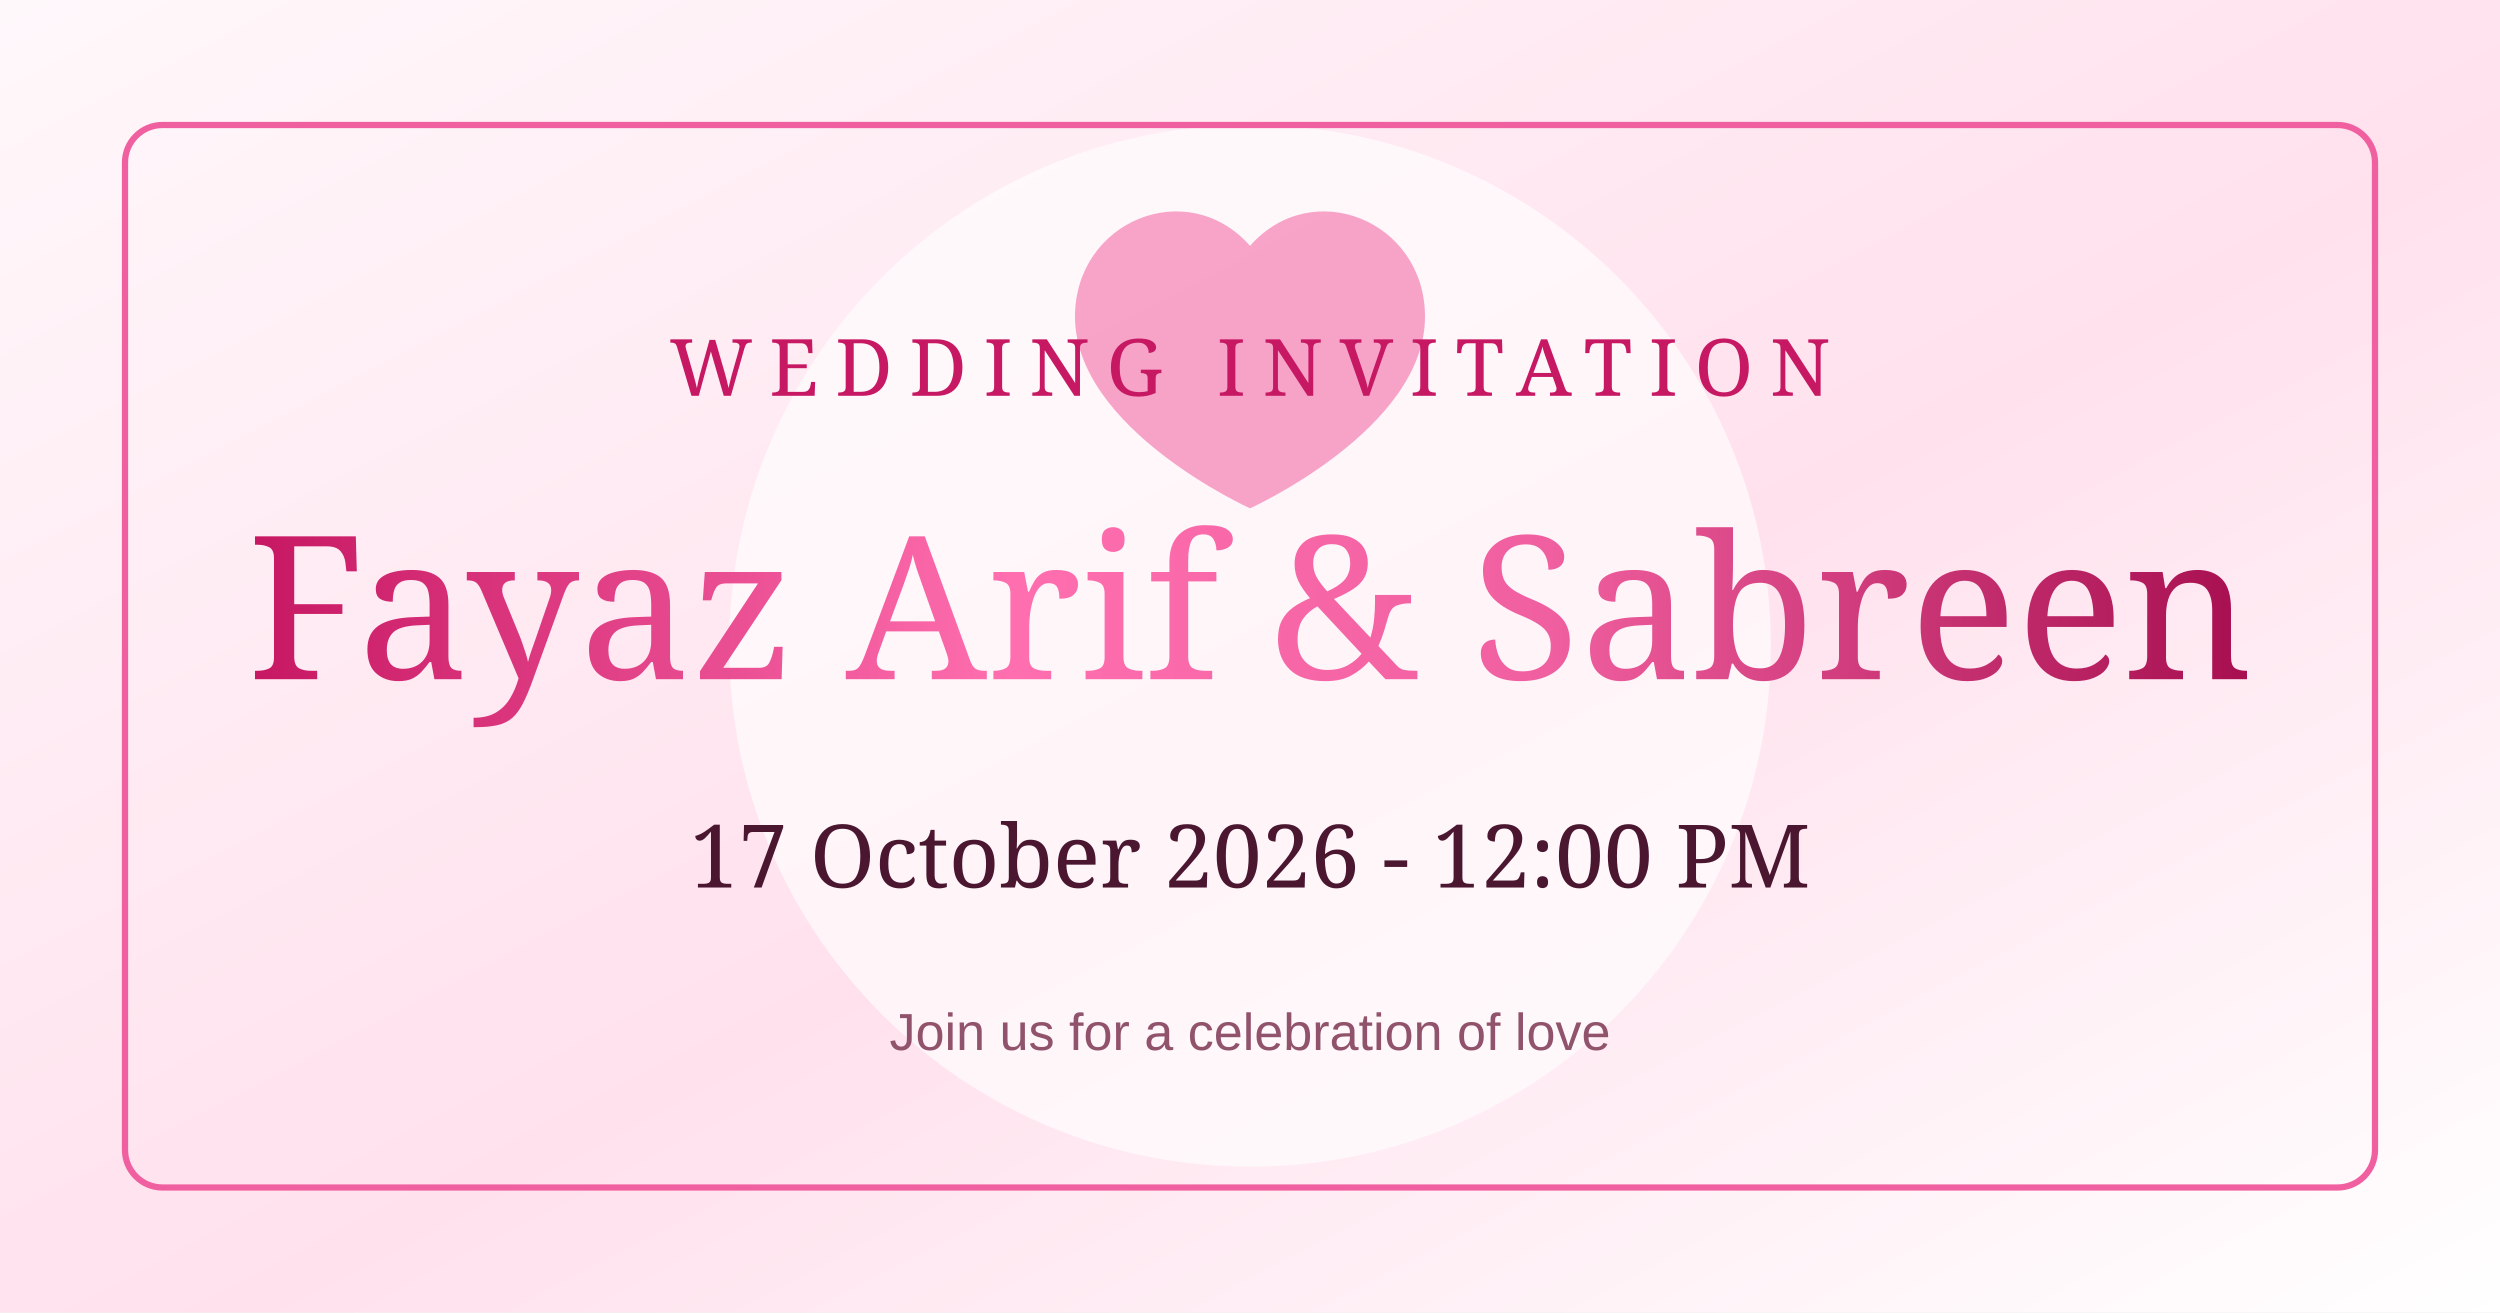
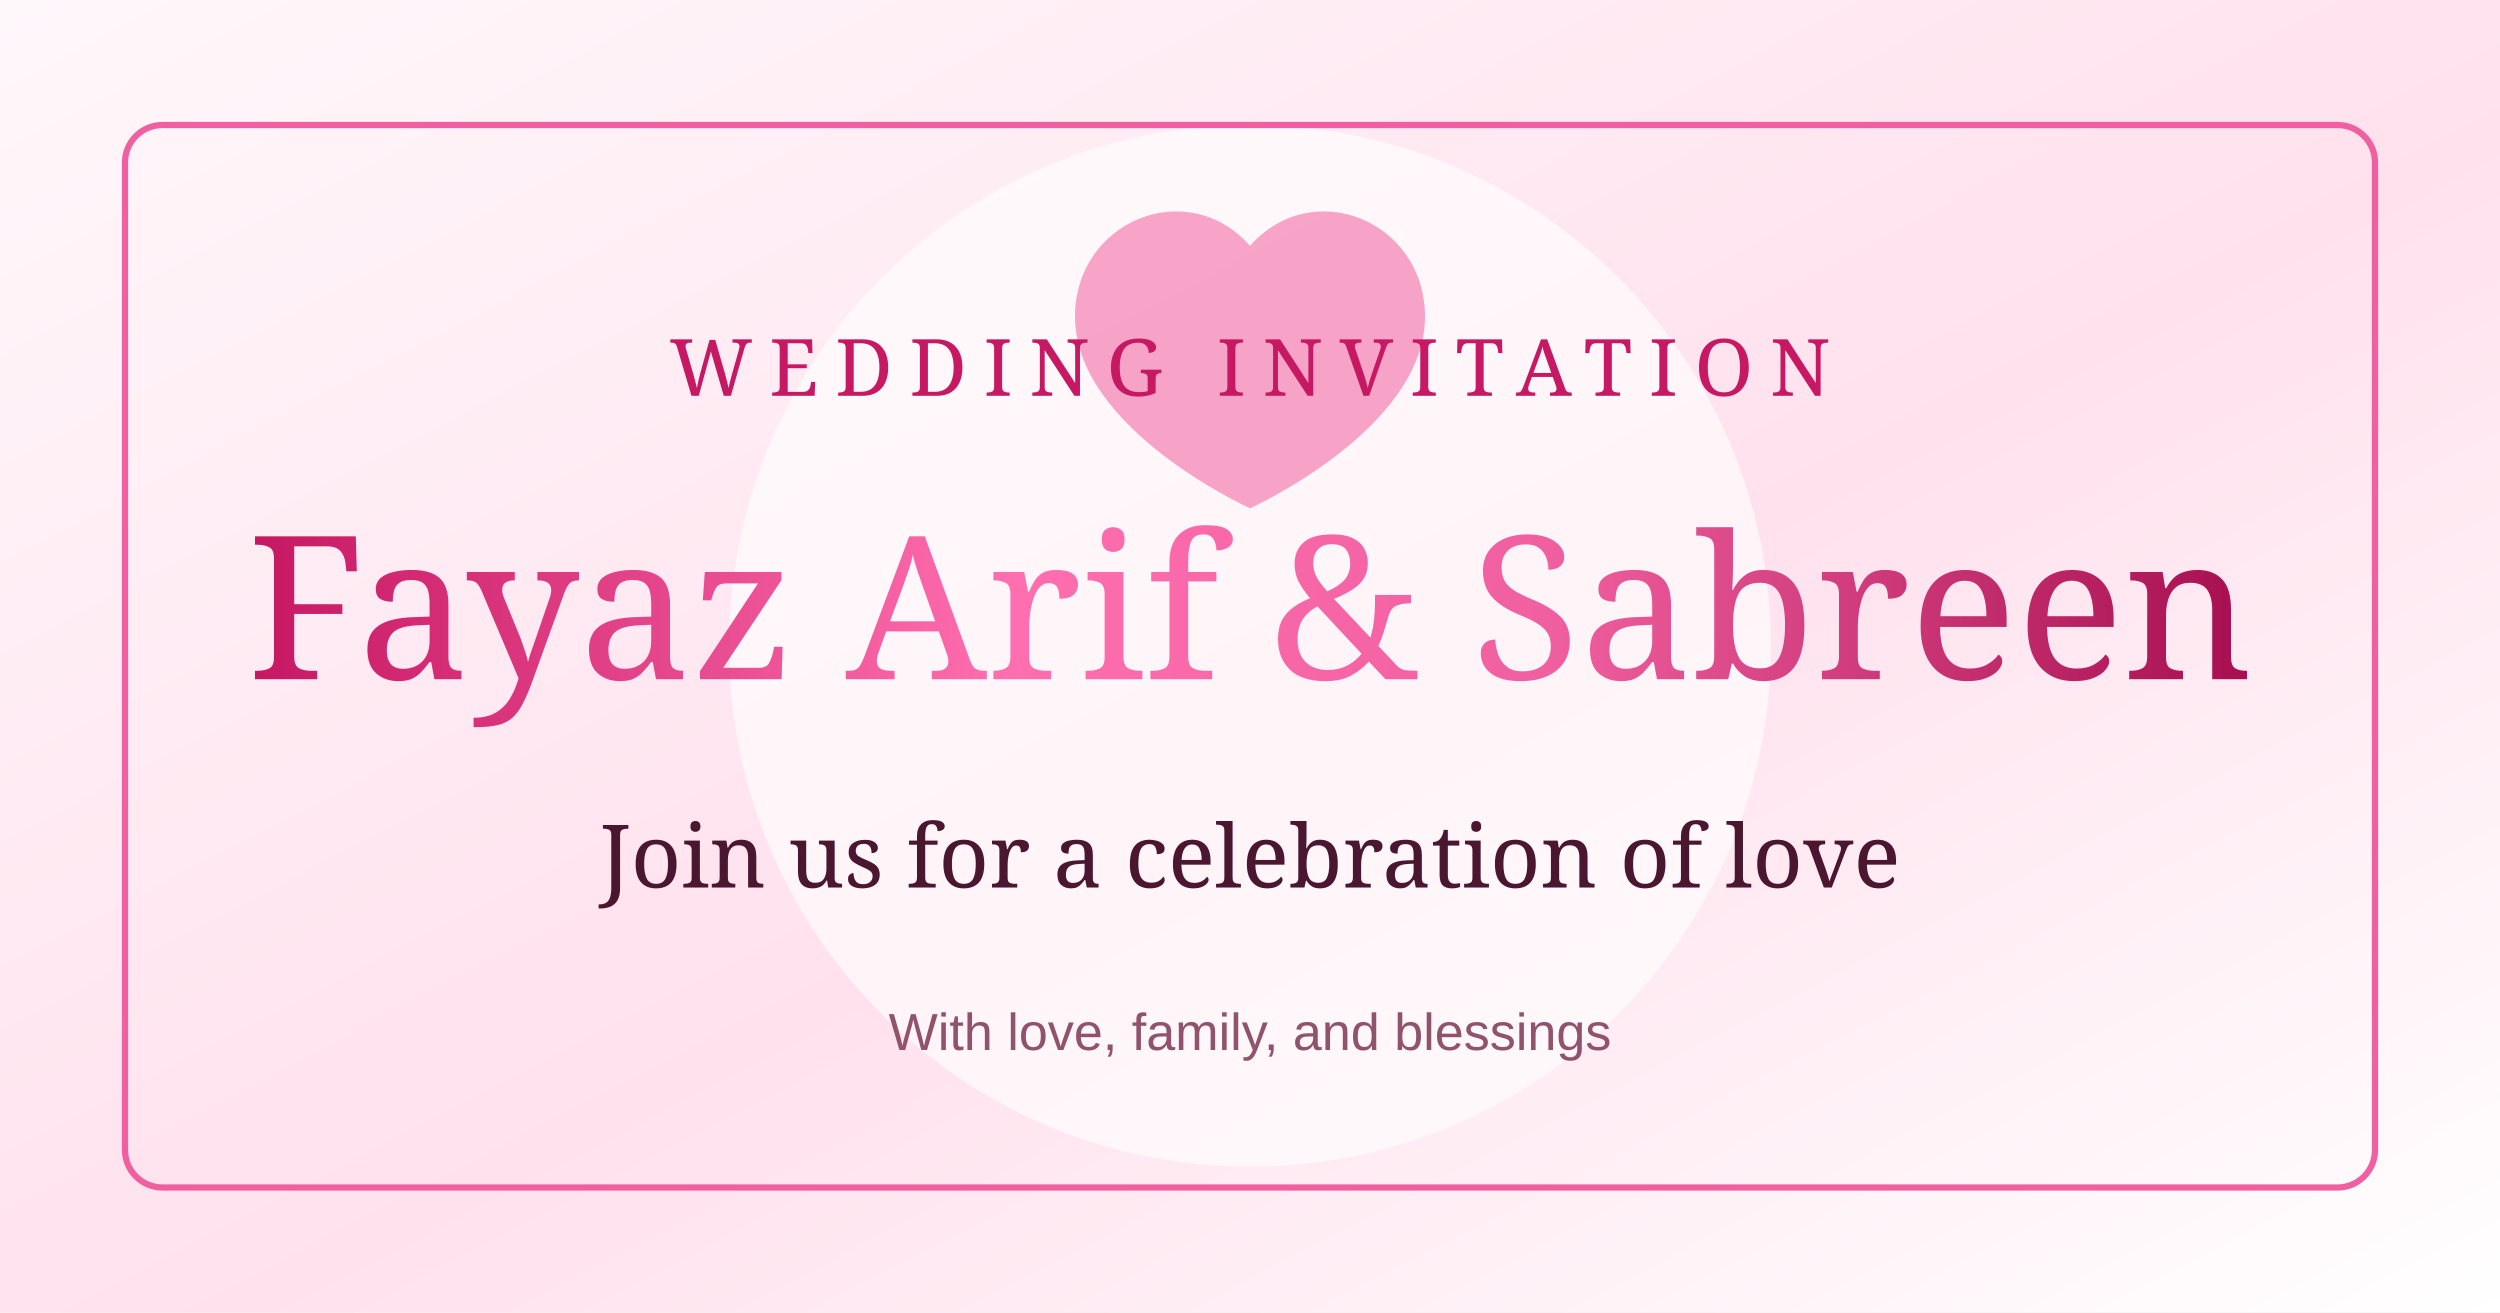
<svg xmlns="http://www.w3.org/2000/svg" viewBox="0 0 1200 630" role="img" aria-label="Fayaz Arif and Sabreen wedding invitation preview">
  <defs>
    <linearGradient id="bg" x1="0" y1="0" x2="1" y2="1">
      <stop offset="0" stop-color="#fff8fb" />
      <stop offset=".55" stop-color="#ffe1ed" />
      <stop offset="1" stop-color="#ffffff" />
    </linearGradient>
    <linearGradient id="pink" x1="0" x2="1">
      <stop offset="0" stop-color="#c71863" />
      <stop offset=".38" stop-color="#ff6faf" />
      <stop offset=".65" stop-color="#f05f9f" />
      <stop offset="1" stop-color="#a70f50" />
    </linearGradient>
  </defs>
  <rect width="1200" height="630" fill="url(#bg)" />
  <circle cx="600" cy="310" r="250" fill="#ffffff" opacity=".65" />
  <rect x="60" y="60" width="1080" height="510" rx="18" fill="none" stroke="#f05f9f" stroke-width="3" />
  <path d="M600 118c-30-34-84-12-84 34 0 54 84 92 84 92s84-38 84-92c0-46-54-68-84-34z" fill="#f05f9f" opacity=".55" />
  <text x="600" y="190" text-anchor="middle" fill="#c71863" font-family="Georgia,serif" font-size="38" letter-spacing="8">WEDDING INVITATION</text>
  <text x="600" y="326" text-anchor="middle" fill="url(#pink)" font-family="Georgia,serif" font-size="96">Fayaz Arif &amp; Sabreen</text>
-   <text x="600" y="426" text-anchor="middle" fill="#4b1730" font-family="Georgia,serif" font-size="42">17 October 2026 - 12:00 PM</text>
-   <text x="600" y="504" text-anchor="middle" fill="#91536c" font-family="Arial,sans-serif" font-size="25">Join us for a celebration of love</text>
+   <text x="600" y="426" text-anchor="middle" fill="#4b1730" font-family="Georgia,serif" font-size="42">Join us for a celebration of love</text>
+   <text x="600" y="504" text-anchor="middle" fill="#91536c" font-family="Arial,sans-serif" font-size="25">With love, family, and blessings</text>
</svg>
